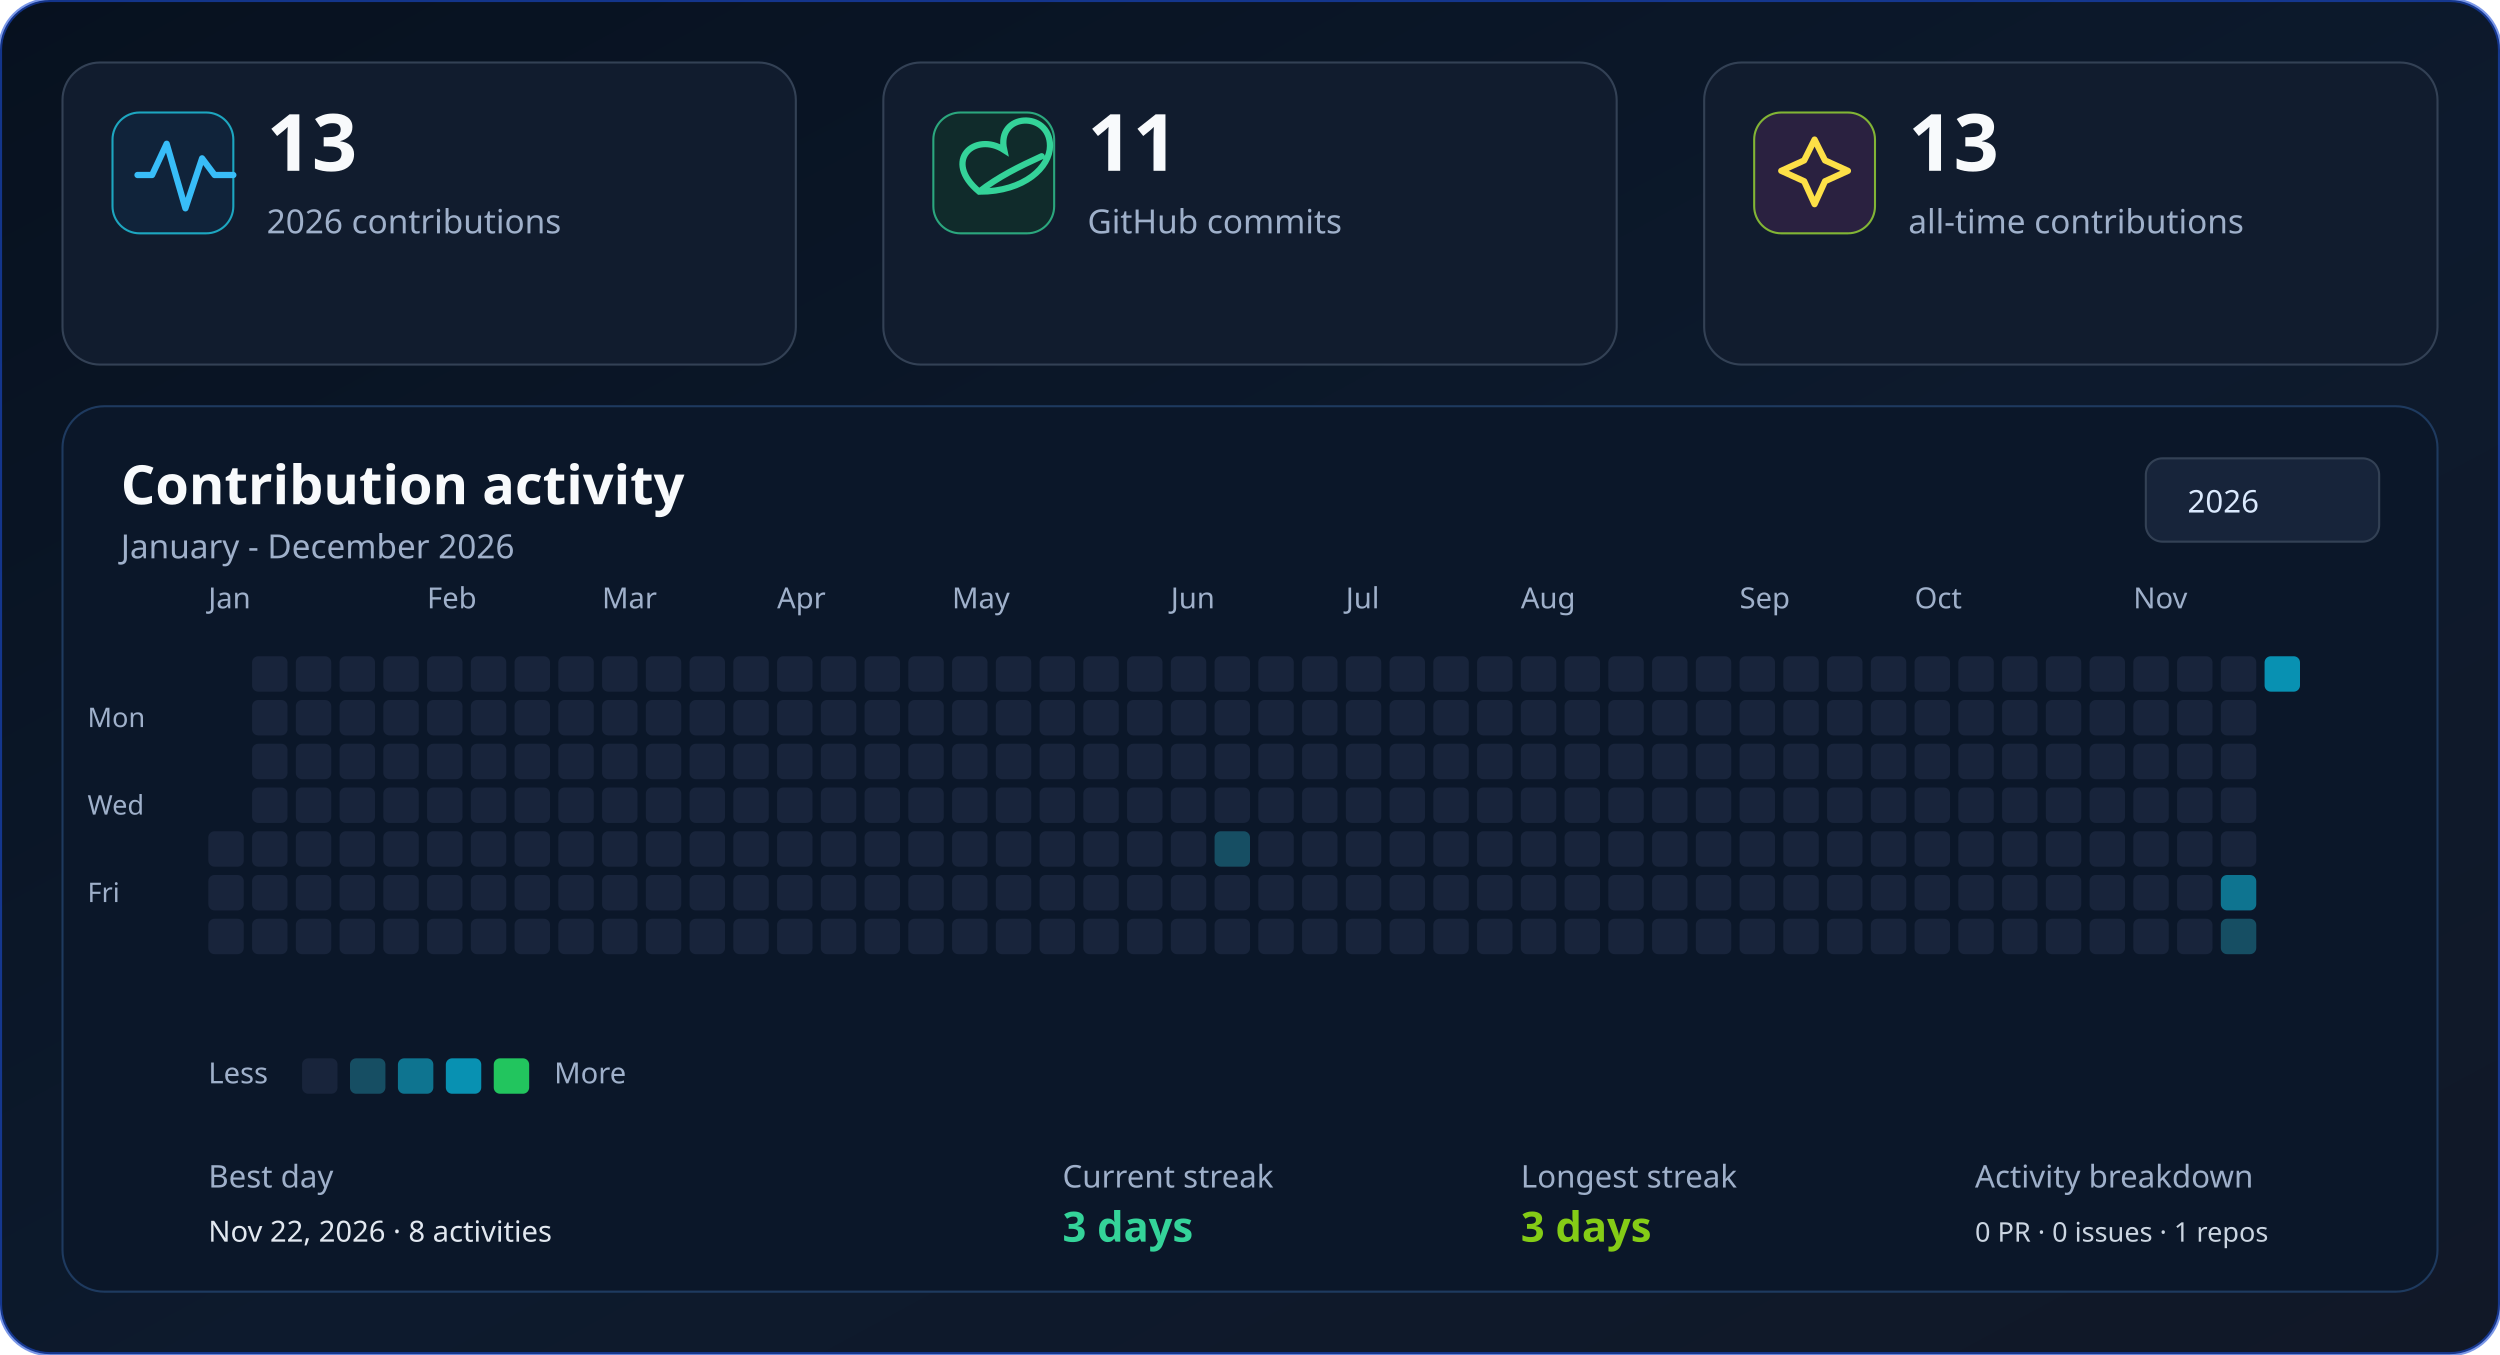
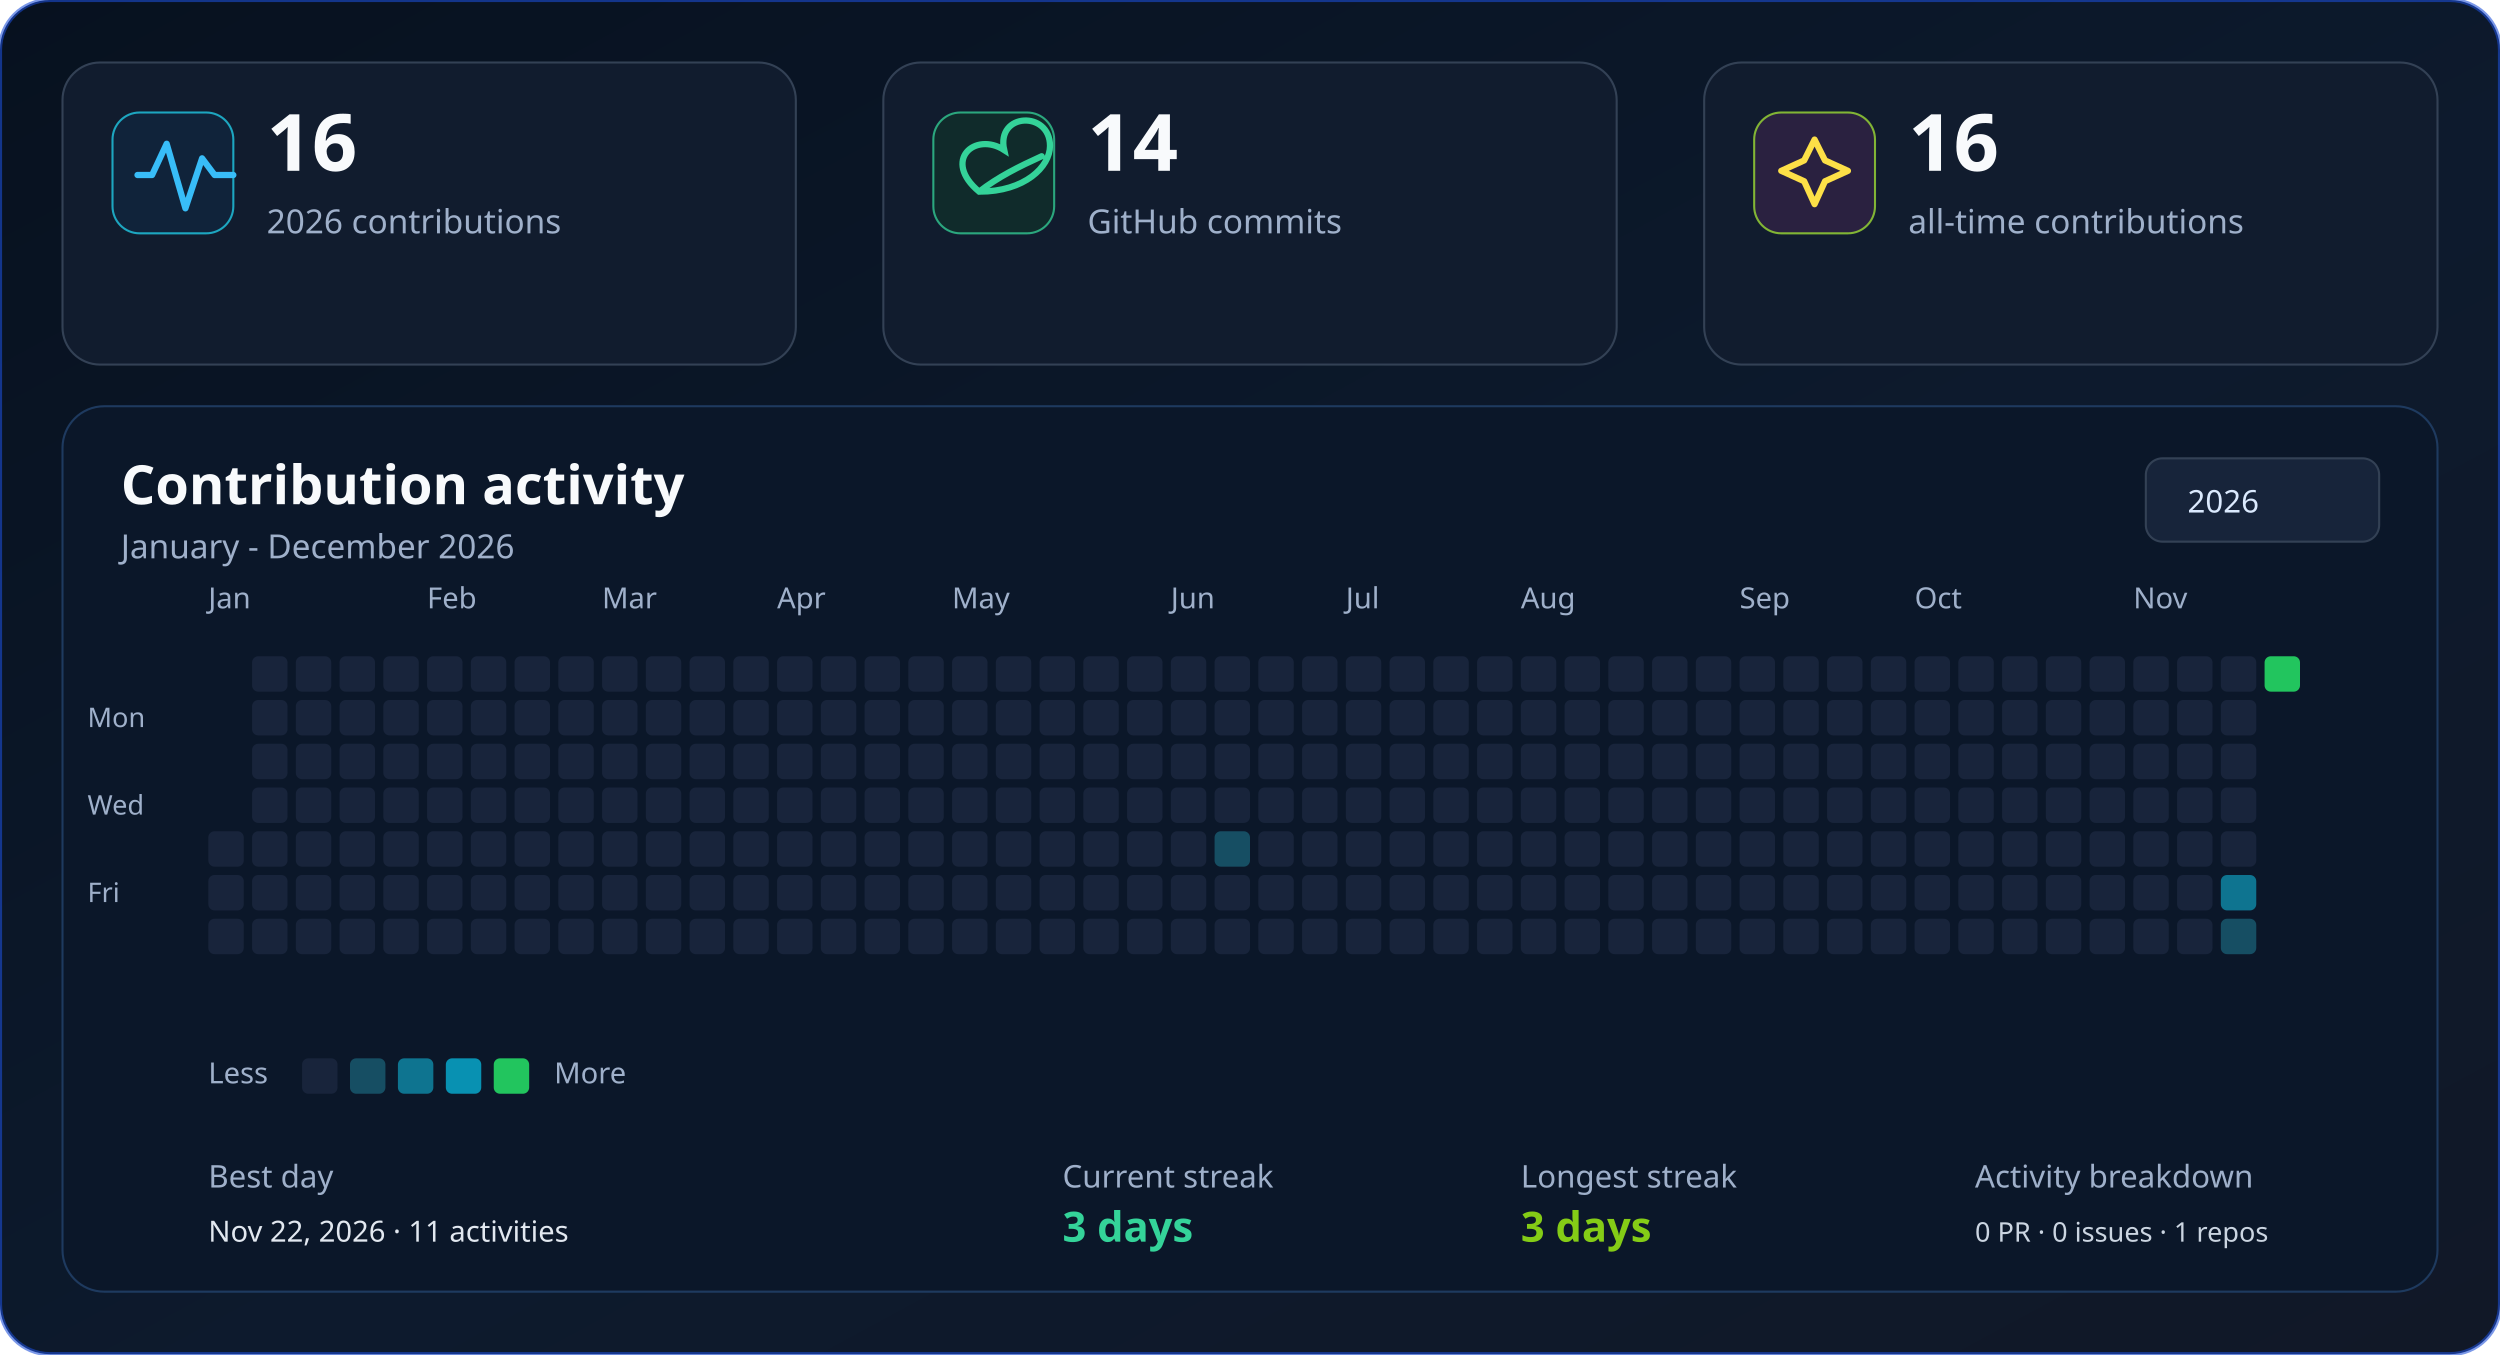
<svg xmlns="http://www.w3.org/2000/svg" width="1200" height="650" viewBox="0 0 1200 650" role="img" aria-labelledby="title desc">
  <defs>
    <linearGradient id="background" x1="0" y1="0" x2="1" y2="1">
      <stop stop-color="#07111f" />
      <stop offset=".55" stop-color="#0d1a2d" />
      <stop offset="1" stop-color="#111827" />
    </linearGradient>
    <linearGradient id="cyan" x1="0" y1="0" x2="1" y2="1">
      <stop stop-color="#22d3ee" />
      <stop offset="1" stop-color="#3b82f6" />
    </linearGradient>
  </defs>
  <rect width="1200" height="650" rx="24" fill="url(#background)" stroke="#1d4ed8" stroke-opacity=".58" stroke-width="2" />
  <g>
    <rect x="30" y="30" width="352" height="145" rx="18" fill="#111c2e" stroke="#334155" />
    <rect x="424" y="30" width="352" height="145" rx="18" fill="#111c2e" stroke="#334155" />
    <rect x="818" y="30" width="352" height="145" rx="18" fill="#111c2e" stroke="#334155" />
    <rect x="54" y="54" width="58" height="58" rx="13" fill="#10233a" stroke="#22d3ee" stroke-opacity=".75" />
    <path d="M66 84h7l7-15 9 31 8-24 6 8h9" fill="none" stroke="#38bdf8" stroke-width="3" stroke-linecap="round" stroke-linejoin="round" />
-     <text x="128" y="82" fill="#f8fafc" font-family="system-ui,sans-serif" font-size="38" font-weight="800">13</text>
+     <text x="128" y="82" fill="#f8fafc" font-family="system-ui,sans-serif" font-size="38" font-weight="800">16</text>
    <text x="128" y="112" fill="#9fb0ca" font-family="system-ui,sans-serif" font-size="16">2026 contributions</text>
    <rect x="448" y="54" width="58" height="58" rx="13" fill="#102b2b" stroke="#34d399" stroke-opacity=".75" />
    <path d="M470 92c-18-15-2-29 12-20-4-18 22-19 22-2 0 10-12 22-34 22zm0 0c9-7 19-12 30-17" fill="none" stroke="#34d399" stroke-width="3" stroke-linecap="round" />
-     <text x="522" y="82" fill="#f8fafc" font-family="system-ui,sans-serif" font-size="38" font-weight="800">11</text>
+     <text x="522" y="82" fill="#f8fafc" font-family="system-ui,sans-serif" font-size="38" font-weight="800">14</text>
    <text x="522" y="112" fill="#9fb0ca" font-family="system-ui,sans-serif" font-size="16">GitHub commits</text>
    <rect x="842" y="54" width="58" height="58" rx="13" fill="#2a2140" stroke="#a3e635" stroke-opacity=".75" />
    <path d="M871 67l5 10 11 5-11 5-5 11-5-11-11-5 11-5z" fill="none" stroke="#fde047" stroke-width="3" stroke-linejoin="round" />
-     <text x="916" y="82" fill="#f8fafc" font-family="system-ui,sans-serif" font-size="38" font-weight="800">13</text>
+     <text x="916" y="82" fill="#f8fafc" font-family="system-ui,sans-serif" font-size="38" font-weight="800">16</text>
    <text x="916" y="112" fill="#9fb0ca" font-family="system-ui,sans-serif" font-size="16">all-time contributions</text>
  </g>
  <rect x="30" y="195" width="1140" height="425" rx="20" fill="#0b1729" stroke="#1e3a5f" />
  <text x="58" y="242" fill="#f8fafc" font-family="system-ui,sans-serif" font-size="26" font-weight="800">Contribution activity</text>
  <text x="58" y="268" fill="#9fb0ca" font-family="system-ui,sans-serif" font-size="16">January - December 2026</text>
  <rect x="1030" y="220" width="112" height="40" rx="8" fill="#17243a" stroke="#334155" />
  <text x="1050" y="246" fill="#dbeafe" font-family="system-ui,sans-serif" font-size="15">2026</text>
  <text x="100" y="292" fill="#9fb0ca" font-family="system-ui,sans-serif" font-size="14">Jan</text>
  <text x="205" y="292" fill="#9fb0ca" font-family="system-ui,sans-serif" font-size="14">Feb</text>
  <text x="289" y="292" fill="#9fb0ca" font-family="system-ui,sans-serif" font-size="14">Mar</text>
  <text x="373" y="292" fill="#9fb0ca" font-family="system-ui,sans-serif" font-size="14">Apr</text>
  <text x="457" y="292" fill="#9fb0ca" font-family="system-ui,sans-serif" font-size="14">May</text>
  <text x="562" y="292" fill="#9fb0ca" font-family="system-ui,sans-serif" font-size="14">Jun</text>
  <text x="646" y="292" fill="#9fb0ca" font-family="system-ui,sans-serif" font-size="14">Jul</text>
  <text x="730" y="292" fill="#9fb0ca" font-family="system-ui,sans-serif" font-size="14">Aug</text>
  <text x="835" y="292" fill="#9fb0ca" font-family="system-ui,sans-serif" font-size="14">Sep</text>
  <text x="919" y="292" fill="#9fb0ca" font-family="system-ui,sans-serif" font-size="14">Oct</text>
  <text x="1024" y="292" fill="#9fb0ca" font-family="system-ui,sans-serif" font-size="14">Nov</text>
  <text x="42" y="349" fill="#9fb0ca" font-family="system-ui,sans-serif" font-size="13">Mon</text>
  <text x="42" y="391" fill="#9fb0ca" font-family="system-ui,sans-serif" font-size="13">Wed</text>
  <text x="42" y="433" fill="#9fb0ca" font-family="system-ui,sans-serif" font-size="13">Fri</text>
  <rect x="100" y="399" width="17" height="17" rx="3" fill="#18243b" />
  <rect x="100" y="420" width="17" height="17" rx="3" fill="#18243b" />
  <rect x="100" y="441" width="17" height="17" rx="3" fill="#18243b" />
  <rect x="121" y="315" width="17" height="17" rx="3" fill="#18243b" />
  <rect x="121" y="336" width="17" height="17" rx="3" fill="#18243b" />
  <rect x="121" y="357" width="17" height="17" rx="3" fill="#18243b" />
  <rect x="121" y="378" width="17" height="17" rx="3" fill="#18243b" />
  <rect x="121" y="399" width="17" height="17" rx="3" fill="#18243b" />
  <rect x="121" y="420" width="17" height="17" rx="3" fill="#18243b" />
  <rect x="121" y="441" width="17" height="17" rx="3" fill="#18243b" />
  <rect x="142" y="315" width="17" height="17" rx="3" fill="#18243b" />
  <rect x="142" y="336" width="17" height="17" rx="3" fill="#18243b" />
  <rect x="142" y="357" width="17" height="17" rx="3" fill="#18243b" />
  <rect x="142" y="378" width="17" height="17" rx="3" fill="#18243b" />
  <rect x="142" y="399" width="17" height="17" rx="3" fill="#18243b" />
  <rect x="142" y="420" width="17" height="17" rx="3" fill="#18243b" />
  <rect x="142" y="441" width="17" height="17" rx="3" fill="#18243b" />
  <rect x="163" y="315" width="17" height="17" rx="3" fill="#18243b" />
  <rect x="163" y="336" width="17" height="17" rx="3" fill="#18243b" />
  <rect x="163" y="357" width="17" height="17" rx="3" fill="#18243b" />
  <rect x="163" y="378" width="17" height="17" rx="3" fill="#18243b" />
  <rect x="163" y="399" width="17" height="17" rx="3" fill="#18243b" />
  <rect x="163" y="420" width="17" height="17" rx="3" fill="#18243b" />
  <rect x="163" y="441" width="17" height="17" rx="3" fill="#18243b" />
  <rect x="184" y="315" width="17" height="17" rx="3" fill="#18243b" />
  <rect x="184" y="336" width="17" height="17" rx="3" fill="#18243b" />
  <rect x="184" y="357" width="17" height="17" rx="3" fill="#18243b" />
  <rect x="184" y="378" width="17" height="17" rx="3" fill="#18243b" />
  <rect x="184" y="399" width="17" height="17" rx="3" fill="#18243b" />
  <rect x="184" y="420" width="17" height="17" rx="3" fill="#18243b" />
  <rect x="184" y="441" width="17" height="17" rx="3" fill="#18243b" />
  <rect x="205" y="315" width="17" height="17" rx="3" fill="#18243b" />
  <rect x="205" y="336" width="17" height="17" rx="3" fill="#18243b" />
  <rect x="205" y="357" width="17" height="17" rx="3" fill="#18243b" />
  <rect x="205" y="378" width="17" height="17" rx="3" fill="#18243b" />
  <rect x="205" y="399" width="17" height="17" rx="3" fill="#18243b" />
  <rect x="205" y="420" width="17" height="17" rx="3" fill="#18243b" />
  <rect x="205" y="441" width="17" height="17" rx="3" fill="#18243b" />
  <rect x="226" y="315" width="17" height="17" rx="3" fill="#18243b" />
  <rect x="226" y="336" width="17" height="17" rx="3" fill="#18243b" />
  <rect x="226" y="357" width="17" height="17" rx="3" fill="#18243b" />
  <rect x="226" y="378" width="17" height="17" rx="3" fill="#18243b" />
  <rect x="226" y="399" width="17" height="17" rx="3" fill="#18243b" />
  <rect x="226" y="420" width="17" height="17" rx="3" fill="#18243b" />
  <rect x="226" y="441" width="17" height="17" rx="3" fill="#18243b" />
  <rect x="247" y="315" width="17" height="17" rx="3" fill="#18243b" />
  <rect x="247" y="336" width="17" height="17" rx="3" fill="#18243b" />
  <rect x="247" y="357" width="17" height="17" rx="3" fill="#18243b" />
  <rect x="247" y="378" width="17" height="17" rx="3" fill="#18243b" />
  <rect x="247" y="399" width="17" height="17" rx="3" fill="#18243b" />
  <rect x="247" y="420" width="17" height="17" rx="3" fill="#18243b" />
  <rect x="247" y="441" width="17" height="17" rx="3" fill="#18243b" />
  <rect x="268" y="315" width="17" height="17" rx="3" fill="#18243b" />
  <rect x="268" y="336" width="17" height="17" rx="3" fill="#18243b" />
  <rect x="268" y="357" width="17" height="17" rx="3" fill="#18243b" />
  <rect x="268" y="378" width="17" height="17" rx="3" fill="#18243b" />
  <rect x="268" y="399" width="17" height="17" rx="3" fill="#18243b" />
  <rect x="268" y="420" width="17" height="17" rx="3" fill="#18243b" />
  <rect x="268" y="441" width="17" height="17" rx="3" fill="#18243b" />
  <rect x="289" y="315" width="17" height="17" rx="3" fill="#18243b" />
  <rect x="289" y="336" width="17" height="17" rx="3" fill="#18243b" />
  <rect x="289" y="357" width="17" height="17" rx="3" fill="#18243b" />
  <rect x="289" y="378" width="17" height="17" rx="3" fill="#18243b" />
  <rect x="289" y="399" width="17" height="17" rx="3" fill="#18243b" />
  <rect x="289" y="420" width="17" height="17" rx="3" fill="#18243b" />
  <rect x="289" y="441" width="17" height="17" rx="3" fill="#18243b" />
  <rect x="310" y="315" width="17" height="17" rx="3" fill="#18243b" />
  <rect x="310" y="336" width="17" height="17" rx="3" fill="#18243b" />
  <rect x="310" y="357" width="17" height="17" rx="3" fill="#18243b" />
  <rect x="310" y="378" width="17" height="17" rx="3" fill="#18243b" />
  <rect x="310" y="399" width="17" height="17" rx="3" fill="#18243b" />
  <rect x="310" y="420" width="17" height="17" rx="3" fill="#18243b" />
  <rect x="310" y="441" width="17" height="17" rx="3" fill="#18243b" />
  <rect x="331" y="315" width="17" height="17" rx="3" fill="#18243b" />
  <rect x="331" y="336" width="17" height="17" rx="3" fill="#18243b" />
  <rect x="331" y="357" width="17" height="17" rx="3" fill="#18243b" />
  <rect x="331" y="378" width="17" height="17" rx="3" fill="#18243b" />
  <rect x="331" y="399" width="17" height="17" rx="3" fill="#18243b" />
  <rect x="331" y="420" width="17" height="17" rx="3" fill="#18243b" />
  <rect x="331" y="441" width="17" height="17" rx="3" fill="#18243b" />
  <rect x="352" y="315" width="17" height="17" rx="3" fill="#18243b" />
  <rect x="352" y="336" width="17" height="17" rx="3" fill="#18243b" />
  <rect x="352" y="357" width="17" height="17" rx="3" fill="#18243b" />
  <rect x="352" y="378" width="17" height="17" rx="3" fill="#18243b" />
  <rect x="352" y="399" width="17" height="17" rx="3" fill="#18243b" />
  <rect x="352" y="420" width="17" height="17" rx="3" fill="#18243b" />
  <rect x="352" y="441" width="17" height="17" rx="3" fill="#18243b" />
  <rect x="373" y="315" width="17" height="17" rx="3" fill="#18243b" />
  <rect x="373" y="336" width="17" height="17" rx="3" fill="#18243b" />
  <rect x="373" y="357" width="17" height="17" rx="3" fill="#18243b" />
  <rect x="373" y="378" width="17" height="17" rx="3" fill="#18243b" />
  <rect x="373" y="399" width="17" height="17" rx="3" fill="#18243b" />
  <rect x="373" y="420" width="17" height="17" rx="3" fill="#18243b" />
  <rect x="373" y="441" width="17" height="17" rx="3" fill="#18243b" />
  <rect x="394" y="315" width="17" height="17" rx="3" fill="#18243b" />
  <rect x="394" y="336" width="17" height="17" rx="3" fill="#18243b" />
  <rect x="394" y="357" width="17" height="17" rx="3" fill="#18243b" />
  <rect x="394" y="378" width="17" height="17" rx="3" fill="#18243b" />
  <rect x="394" y="399" width="17" height="17" rx="3" fill="#18243b" />
  <rect x="394" y="420" width="17" height="17" rx="3" fill="#18243b" />
  <rect x="394" y="441" width="17" height="17" rx="3" fill="#18243b" />
  <rect x="415" y="315" width="17" height="17" rx="3" fill="#18243b" />
  <rect x="415" y="336" width="17" height="17" rx="3" fill="#18243b" />
  <rect x="415" y="357" width="17" height="17" rx="3" fill="#18243b" />
  <rect x="415" y="378" width="17" height="17" rx="3" fill="#18243b" />
  <rect x="415" y="399" width="17" height="17" rx="3" fill="#18243b" />
  <rect x="415" y="420" width="17" height="17" rx="3" fill="#18243b" />
  <rect x="415" y="441" width="17" height="17" rx="3" fill="#18243b" />
  <rect x="436" y="315" width="17" height="17" rx="3" fill="#18243b" />
  <rect x="436" y="336" width="17" height="17" rx="3" fill="#18243b" />
  <rect x="436" y="357" width="17" height="17" rx="3" fill="#18243b" />
  <rect x="436" y="378" width="17" height="17" rx="3" fill="#18243b" />
  <rect x="436" y="399" width="17" height="17" rx="3" fill="#18243b" />
  <rect x="436" y="420" width="17" height="17" rx="3" fill="#18243b" />
  <rect x="436" y="441" width="17" height="17" rx="3" fill="#18243b" />
  <rect x="457" y="315" width="17" height="17" rx="3" fill="#18243b" />
  <rect x="457" y="336" width="17" height="17" rx="3" fill="#18243b" />
  <rect x="457" y="357" width="17" height="17" rx="3" fill="#18243b" />
  <rect x="457" y="378" width="17" height="17" rx="3" fill="#18243b" />
  <rect x="457" y="399" width="17" height="17" rx="3" fill="#18243b" />
  <rect x="457" y="420" width="17" height="17" rx="3" fill="#18243b" />
  <rect x="457" y="441" width="17" height="17" rx="3" fill="#18243b" />
  <rect x="478" y="315" width="17" height="17" rx="3" fill="#18243b" />
  <rect x="478" y="336" width="17" height="17" rx="3" fill="#18243b" />
  <rect x="478" y="357" width="17" height="17" rx="3" fill="#18243b" />
  <rect x="478" y="378" width="17" height="17" rx="3" fill="#18243b" />
  <rect x="478" y="399" width="17" height="17" rx="3" fill="#18243b" />
  <rect x="478" y="420" width="17" height="17" rx="3" fill="#18243b" />
  <rect x="478" y="441" width="17" height="17" rx="3" fill="#18243b" />
  <rect x="499" y="315" width="17" height="17" rx="3" fill="#18243b" />
  <rect x="499" y="336" width="17" height="17" rx="3" fill="#18243b" />
  <rect x="499" y="357" width="17" height="17" rx="3" fill="#18243b" />
  <rect x="499" y="378" width="17" height="17" rx="3" fill="#18243b" />
  <rect x="499" y="399" width="17" height="17" rx="3" fill="#18243b" />
  <rect x="499" y="420" width="17" height="17" rx="3" fill="#18243b" />
  <rect x="499" y="441" width="17" height="17" rx="3" fill="#18243b" />
  <rect x="520" y="315" width="17" height="17" rx="3" fill="#18243b" />
  <rect x="520" y="336" width="17" height="17" rx="3" fill="#18243b" />
  <rect x="520" y="357" width="17" height="17" rx="3" fill="#18243b" />
  <rect x="520" y="378" width="17" height="17" rx="3" fill="#18243b" />
  <rect x="520" y="399" width="17" height="17" rx="3" fill="#18243b" />
  <rect x="520" y="420" width="17" height="17" rx="3" fill="#18243b" />
  <rect x="520" y="441" width="17" height="17" rx="3" fill="#18243b" />
  <rect x="541" y="315" width="17" height="17" rx="3" fill="#18243b" />
  <rect x="541" y="336" width="17" height="17" rx="3" fill="#18243b" />
  <rect x="541" y="357" width="17" height="17" rx="3" fill="#18243b" />
  <rect x="541" y="378" width="17" height="17" rx="3" fill="#18243b" />
  <rect x="541" y="399" width="17" height="17" rx="3" fill="#18243b" />
  <rect x="541" y="420" width="17" height="17" rx="3" fill="#18243b" />
  <rect x="541" y="441" width="17" height="17" rx="3" fill="#18243b" />
  <rect x="562" y="315" width="17" height="17" rx="3" fill="#18243b" />
  <rect x="562" y="336" width="17" height="17" rx="3" fill="#18243b" />
  <rect x="562" y="357" width="17" height="17" rx="3" fill="#18243b" />
  <rect x="562" y="378" width="17" height="17" rx="3" fill="#18243b" />
  <rect x="562" y="399" width="17" height="17" rx="3" fill="#18243b" />
  <rect x="562" y="420" width="17" height="17" rx="3" fill="#18243b" />
  <rect x="562" y="441" width="17" height="17" rx="3" fill="#18243b" />
  <rect x="583" y="315" width="17" height="17" rx="3" fill="#18243b" />
  <rect x="583" y="336" width="17" height="17" rx="3" fill="#18243b" />
  <rect x="583" y="357" width="17" height="17" rx="3" fill="#18243b" />
  <rect x="583" y="378" width="17" height="17" rx="3" fill="#18243b" />
  <rect x="583" y="399" width="17" height="17" rx="3" fill="#164e63" />
  <rect x="583" y="420" width="17" height="17" rx="3" fill="#18243b" />
  <rect x="583" y="441" width="17" height="17" rx="3" fill="#18243b" />
  <rect x="604" y="315" width="17" height="17" rx="3" fill="#18243b" />
  <rect x="604" y="336" width="17" height="17" rx="3" fill="#18243b" />
  <rect x="604" y="357" width="17" height="17" rx="3" fill="#18243b" />
  <rect x="604" y="378" width="17" height="17" rx="3" fill="#18243b" />
  <rect x="604" y="399" width="17" height="17" rx="3" fill="#18243b" />
  <rect x="604" y="420" width="17" height="17" rx="3" fill="#18243b" />
  <rect x="604" y="441" width="17" height="17" rx="3" fill="#18243b" />
  <rect x="625" y="315" width="17" height="17" rx="3" fill="#18243b" />
  <rect x="625" y="336" width="17" height="17" rx="3" fill="#18243b" />
  <rect x="625" y="357" width="17" height="17" rx="3" fill="#18243b" />
  <rect x="625" y="378" width="17" height="17" rx="3" fill="#18243b" />
  <rect x="625" y="399" width="17" height="17" rx="3" fill="#18243b" />
  <rect x="625" y="420" width="17" height="17" rx="3" fill="#18243b" />
  <rect x="625" y="441" width="17" height="17" rx="3" fill="#18243b" />
  <rect x="646" y="315" width="17" height="17" rx="3" fill="#18243b" />
  <rect x="646" y="336" width="17" height="17" rx="3" fill="#18243b" />
  <rect x="646" y="357" width="17" height="17" rx="3" fill="#18243b" />
  <rect x="646" y="378" width="17" height="17" rx="3" fill="#18243b" />
  <rect x="646" y="399" width="17" height="17" rx="3" fill="#18243b" />
  <rect x="646" y="420" width="17" height="17" rx="3" fill="#18243b" />
  <rect x="646" y="441" width="17" height="17" rx="3" fill="#18243b" />
  <rect x="667" y="315" width="17" height="17" rx="3" fill="#18243b" />
  <rect x="667" y="336" width="17" height="17" rx="3" fill="#18243b" />
  <rect x="667" y="357" width="17" height="17" rx="3" fill="#18243b" />
  <rect x="667" y="378" width="17" height="17" rx="3" fill="#18243b" />
  <rect x="667" y="399" width="17" height="17" rx="3" fill="#18243b" />
  <rect x="667" y="420" width="17" height="17" rx="3" fill="#18243b" />
  <rect x="667" y="441" width="17" height="17" rx="3" fill="#18243b" />
  <rect x="688" y="315" width="17" height="17" rx="3" fill="#18243b" />
  <rect x="688" y="336" width="17" height="17" rx="3" fill="#18243b" />
  <rect x="688" y="357" width="17" height="17" rx="3" fill="#18243b" />
  <rect x="688" y="378" width="17" height="17" rx="3" fill="#18243b" />
  <rect x="688" y="399" width="17" height="17" rx="3" fill="#18243b" />
  <rect x="688" y="420" width="17" height="17" rx="3" fill="#18243b" />
  <rect x="688" y="441" width="17" height="17" rx="3" fill="#18243b" />
  <rect x="709" y="315" width="17" height="17" rx="3" fill="#18243b" />
  <rect x="709" y="336" width="17" height="17" rx="3" fill="#18243b" />
  <rect x="709" y="357" width="17" height="17" rx="3" fill="#18243b" />
  <rect x="709" y="378" width="17" height="17" rx="3" fill="#18243b" />
  <rect x="709" y="399" width="17" height="17" rx="3" fill="#18243b" />
  <rect x="709" y="420" width="17" height="17" rx="3" fill="#18243b" />
  <rect x="709" y="441" width="17" height="17" rx="3" fill="#18243b" />
  <rect x="730" y="315" width="17" height="17" rx="3" fill="#18243b" />
  <rect x="730" y="336" width="17" height="17" rx="3" fill="#18243b" />
  <rect x="730" y="357" width="17" height="17" rx="3" fill="#18243b" />
  <rect x="730" y="378" width="17" height="17" rx="3" fill="#18243b" />
  <rect x="730" y="399" width="17" height="17" rx="3" fill="#18243b" />
  <rect x="730" y="420" width="17" height="17" rx="3" fill="#18243b" />
  <rect x="730" y="441" width="17" height="17" rx="3" fill="#18243b" />
  <rect x="751" y="315" width="17" height="17" rx="3" fill="#18243b" />
  <rect x="751" y="336" width="17" height="17" rx="3" fill="#18243b" />
  <rect x="751" y="357" width="17" height="17" rx="3" fill="#18243b" />
  <rect x="751" y="378" width="17" height="17" rx="3" fill="#18243b" />
  <rect x="751" y="399" width="17" height="17" rx="3" fill="#18243b" />
  <rect x="751" y="420" width="17" height="17" rx="3" fill="#18243b" />
  <rect x="751" y="441" width="17" height="17" rx="3" fill="#18243b" />
  <rect x="772" y="315" width="17" height="17" rx="3" fill="#18243b" />
  <rect x="772" y="336" width="17" height="17" rx="3" fill="#18243b" />
  <rect x="772" y="357" width="17" height="17" rx="3" fill="#18243b" />
  <rect x="772" y="378" width="17" height="17" rx="3" fill="#18243b" />
  <rect x="772" y="399" width="17" height="17" rx="3" fill="#18243b" />
  <rect x="772" y="420" width="17" height="17" rx="3" fill="#18243b" />
  <rect x="772" y="441" width="17" height="17" rx="3" fill="#18243b" />
  <rect x="793" y="315" width="17" height="17" rx="3" fill="#18243b" />
  <rect x="793" y="336" width="17" height="17" rx="3" fill="#18243b" />
  <rect x="793" y="357" width="17" height="17" rx="3" fill="#18243b" />
  <rect x="793" y="378" width="17" height="17" rx="3" fill="#18243b" />
  <rect x="793" y="399" width="17" height="17" rx="3" fill="#18243b" />
  <rect x="793" y="420" width="17" height="17" rx="3" fill="#18243b" />
  <rect x="793" y="441" width="17" height="17" rx="3" fill="#18243b" />
  <rect x="814" y="315" width="17" height="17" rx="3" fill="#18243b" />
  <rect x="814" y="336" width="17" height="17" rx="3" fill="#18243b" />
  <rect x="814" y="357" width="17" height="17" rx="3" fill="#18243b" />
  <rect x="814" y="378" width="17" height="17" rx="3" fill="#18243b" />
  <rect x="814" y="399" width="17" height="17" rx="3" fill="#18243b" />
  <rect x="814" y="420" width="17" height="17" rx="3" fill="#18243b" />
  <rect x="814" y="441" width="17" height="17" rx="3" fill="#18243b" />
  <rect x="835" y="315" width="17" height="17" rx="3" fill="#18243b" />
  <rect x="835" y="336" width="17" height="17" rx="3" fill="#18243b" />
  <rect x="835" y="357" width="17" height="17" rx="3" fill="#18243b" />
  <rect x="835" y="378" width="17" height="17" rx="3" fill="#18243b" />
  <rect x="835" y="399" width="17" height="17" rx="3" fill="#18243b" />
  <rect x="835" y="420" width="17" height="17" rx="3" fill="#18243b" />
  <rect x="835" y="441" width="17" height="17" rx="3" fill="#18243b" />
  <rect x="856" y="315" width="17" height="17" rx="3" fill="#18243b" />
  <rect x="856" y="336" width="17" height="17" rx="3" fill="#18243b" />
  <rect x="856" y="357" width="17" height="17" rx="3" fill="#18243b" />
  <rect x="856" y="378" width="17" height="17" rx="3" fill="#18243b" />
  <rect x="856" y="399" width="17" height="17" rx="3" fill="#18243b" />
  <rect x="856" y="420" width="17" height="17" rx="3" fill="#18243b" />
  <rect x="856" y="441" width="17" height="17" rx="3" fill="#18243b" />
  <rect x="877" y="315" width="17" height="17" rx="3" fill="#18243b" />
  <rect x="877" y="336" width="17" height="17" rx="3" fill="#18243b" />
  <rect x="877" y="357" width="17" height="17" rx="3" fill="#18243b" />
  <rect x="877" y="378" width="17" height="17" rx="3" fill="#18243b" />
  <rect x="877" y="399" width="17" height="17" rx="3" fill="#18243b" />
  <rect x="877" y="420" width="17" height="17" rx="3" fill="#18243b" />
  <rect x="877" y="441" width="17" height="17" rx="3" fill="#18243b" />
  <rect x="898" y="315" width="17" height="17" rx="3" fill="#18243b" />
  <rect x="898" y="336" width="17" height="17" rx="3" fill="#18243b" />
  <rect x="898" y="357" width="17" height="17" rx="3" fill="#18243b" />
  <rect x="898" y="378" width="17" height="17" rx="3" fill="#18243b" />
  <rect x="898" y="399" width="17" height="17" rx="3" fill="#18243b" />
  <rect x="898" y="420" width="17" height="17" rx="3" fill="#18243b" />
  <rect x="898" y="441" width="17" height="17" rx="3" fill="#18243b" />
  <rect x="919" y="315" width="17" height="17" rx="3" fill="#18243b" />
  <rect x="919" y="336" width="17" height="17" rx="3" fill="#18243b" />
  <rect x="919" y="357" width="17" height="17" rx="3" fill="#18243b" />
  <rect x="919" y="378" width="17" height="17" rx="3" fill="#18243b" />
  <rect x="919" y="399" width="17" height="17" rx="3" fill="#18243b" />
  <rect x="919" y="420" width="17" height="17" rx="3" fill="#18243b" />
  <rect x="919" y="441" width="17" height="17" rx="3" fill="#18243b" />
  <rect x="940" y="315" width="17" height="17" rx="3" fill="#18243b" />
  <rect x="940" y="336" width="17" height="17" rx="3" fill="#18243b" />
  <rect x="940" y="357" width="17" height="17" rx="3" fill="#18243b" />
  <rect x="940" y="378" width="17" height="17" rx="3" fill="#18243b" />
  <rect x="940" y="399" width="17" height="17" rx="3" fill="#18243b" />
  <rect x="940" y="420" width="17" height="17" rx="3" fill="#18243b" />
  <rect x="940" y="441" width="17" height="17" rx="3" fill="#18243b" />
  <rect x="961" y="315" width="17" height="17" rx="3" fill="#18243b" />
  <rect x="961" y="336" width="17" height="17" rx="3" fill="#18243b" />
  <rect x="961" y="357" width="17" height="17" rx="3" fill="#18243b" />
  <rect x="961" y="378" width="17" height="17" rx="3" fill="#18243b" />
  <rect x="961" y="399" width="17" height="17" rx="3" fill="#18243b" />
  <rect x="961" y="420" width="17" height="17" rx="3" fill="#18243b" />
  <rect x="961" y="441" width="17" height="17" rx="3" fill="#18243b" />
  <rect x="982" y="315" width="17" height="17" rx="3" fill="#18243b" />
  <rect x="982" y="336" width="17" height="17" rx="3" fill="#18243b" />
  <rect x="982" y="357" width="17" height="17" rx="3" fill="#18243b" />
  <rect x="982" y="378" width="17" height="17" rx="3" fill="#18243b" />
  <rect x="982" y="399" width="17" height="17" rx="3" fill="#18243b" />
  <rect x="982" y="420" width="17" height="17" rx="3" fill="#18243b" />
  <rect x="982" y="441" width="17" height="17" rx="3" fill="#18243b" />
  <rect x="1003" y="315" width="17" height="17" rx="3" fill="#18243b" />
  <rect x="1003" y="336" width="17" height="17" rx="3" fill="#18243b" />
  <rect x="1003" y="357" width="17" height="17" rx="3" fill="#18243b" />
  <rect x="1003" y="378" width="17" height="17" rx="3" fill="#18243b" />
  <rect x="1003" y="399" width="17" height="17" rx="3" fill="#18243b" />
  <rect x="1003" y="420" width="17" height="17" rx="3" fill="#18243b" />
  <rect x="1003" y="441" width="17" height="17" rx="3" fill="#18243b" />
  <rect x="1024" y="315" width="17" height="17" rx="3" fill="#18243b" />
  <rect x="1024" y="336" width="17" height="17" rx="3" fill="#18243b" />
  <rect x="1024" y="357" width="17" height="17" rx="3" fill="#18243b" />
  <rect x="1024" y="378" width="17" height="17" rx="3" fill="#18243b" />
  <rect x="1024" y="399" width="17" height="17" rx="3" fill="#18243b" />
  <rect x="1024" y="420" width="17" height="17" rx="3" fill="#18243b" />
  <rect x="1024" y="441" width="17" height="17" rx="3" fill="#18243b" />
  <rect x="1045" y="315" width="17" height="17" rx="3" fill="#18243b" />
  <rect x="1045" y="336" width="17" height="17" rx="3" fill="#18243b" />
  <rect x="1045" y="357" width="17" height="17" rx="3" fill="#18243b" />
  <rect x="1045" y="378" width="17" height="17" rx="3" fill="#18243b" />
  <rect x="1045" y="399" width="17" height="17" rx="3" fill="#18243b" />
  <rect x="1045" y="420" width="17" height="17" rx="3" fill="#18243b" />
  <rect x="1045" y="441" width="17" height="17" rx="3" fill="#18243b" />
  <rect x="1066" y="315" width="17" height="17" rx="3" fill="#18243b" />
  <rect x="1066" y="336" width="17" height="17" rx="3" fill="#18243b" />
  <rect x="1066" y="357" width="17" height="17" rx="3" fill="#18243b" />
  <rect x="1066" y="378" width="17" height="17" rx="3" fill="#18243b" />
  <rect x="1066" y="399" width="17" height="17" rx="3" fill="#18243b" />
  <rect x="1066" y="420" width="17" height="17" rx="3" fill="#0e7490" />
  <rect x="1066" y="441" width="17" height="17" rx="3" fill="#164e63" />
-   <rect x="1087" y="315" width="17" height="17" rx="3" fill="#0891b2" />
+   <rect x="1087" y="315" width="17" height="17" rx="3" fill="#22c55e" />
  <text x="100" y="520" fill="#9fb0ca" font-family="system-ui,sans-serif" font-size="14">Less</text>
  <rect x="145" y="508" width="17" height="17" rx="3" fill="#18243b" />
  <rect x="168" y="508" width="17" height="17" rx="3" fill="#164e63" />
  <rect x="191" y="508" width="17" height="17" rx="3" fill="#0e7490" />
  <rect x="214" y="508" width="17" height="17" rx="3" fill="#0891b2" />
  <rect x="237" y="508" width="17" height="17" rx="3" fill="#22c55e" />
  <text x="266" y="520" fill="#9fb0ca" font-family="system-ui,sans-serif" font-size="14">More</text>
  <text x="100" y="570" fill="#9fb0ca" font-family="system-ui,sans-serif" font-size="15">Best day</text>
-   <text x="100" y="596" fill="#e2e8f0" font-family="system-ui,sans-serif" font-size="14">Nov 22, 2026 · 8 activities</text>
+   <text x="100" y="596" fill="#e2e8f0" font-family="system-ui,sans-serif" font-size="14">Nov 22, 2026 · 11 activities</text>
  <text x="510" y="570" fill="#9fb0ca" font-family="system-ui,sans-serif" font-size="15">Current streak</text>
  <text x="510" y="596" fill="#34d399" font-family="system-ui,sans-serif" font-size="20" font-weight="800">3 days</text>
  <text x="730" y="570" fill="#9fb0ca" font-family="system-ui,sans-serif" font-size="15">Longest streak</text>
  <text x="730" y="596" fill="#84cc16" font-family="system-ui,sans-serif" font-size="20" font-weight="800">3 days</text>
  <text x="948" y="570" fill="#9fb0ca" font-family="system-ui,sans-serif" font-size="15">Activity breakdown</text>
  <text x="948" y="596" fill="#cbd5e1" font-family="system-ui,sans-serif" font-size="13">0 PR · 0 issues · 1 repos</text>
</svg>
